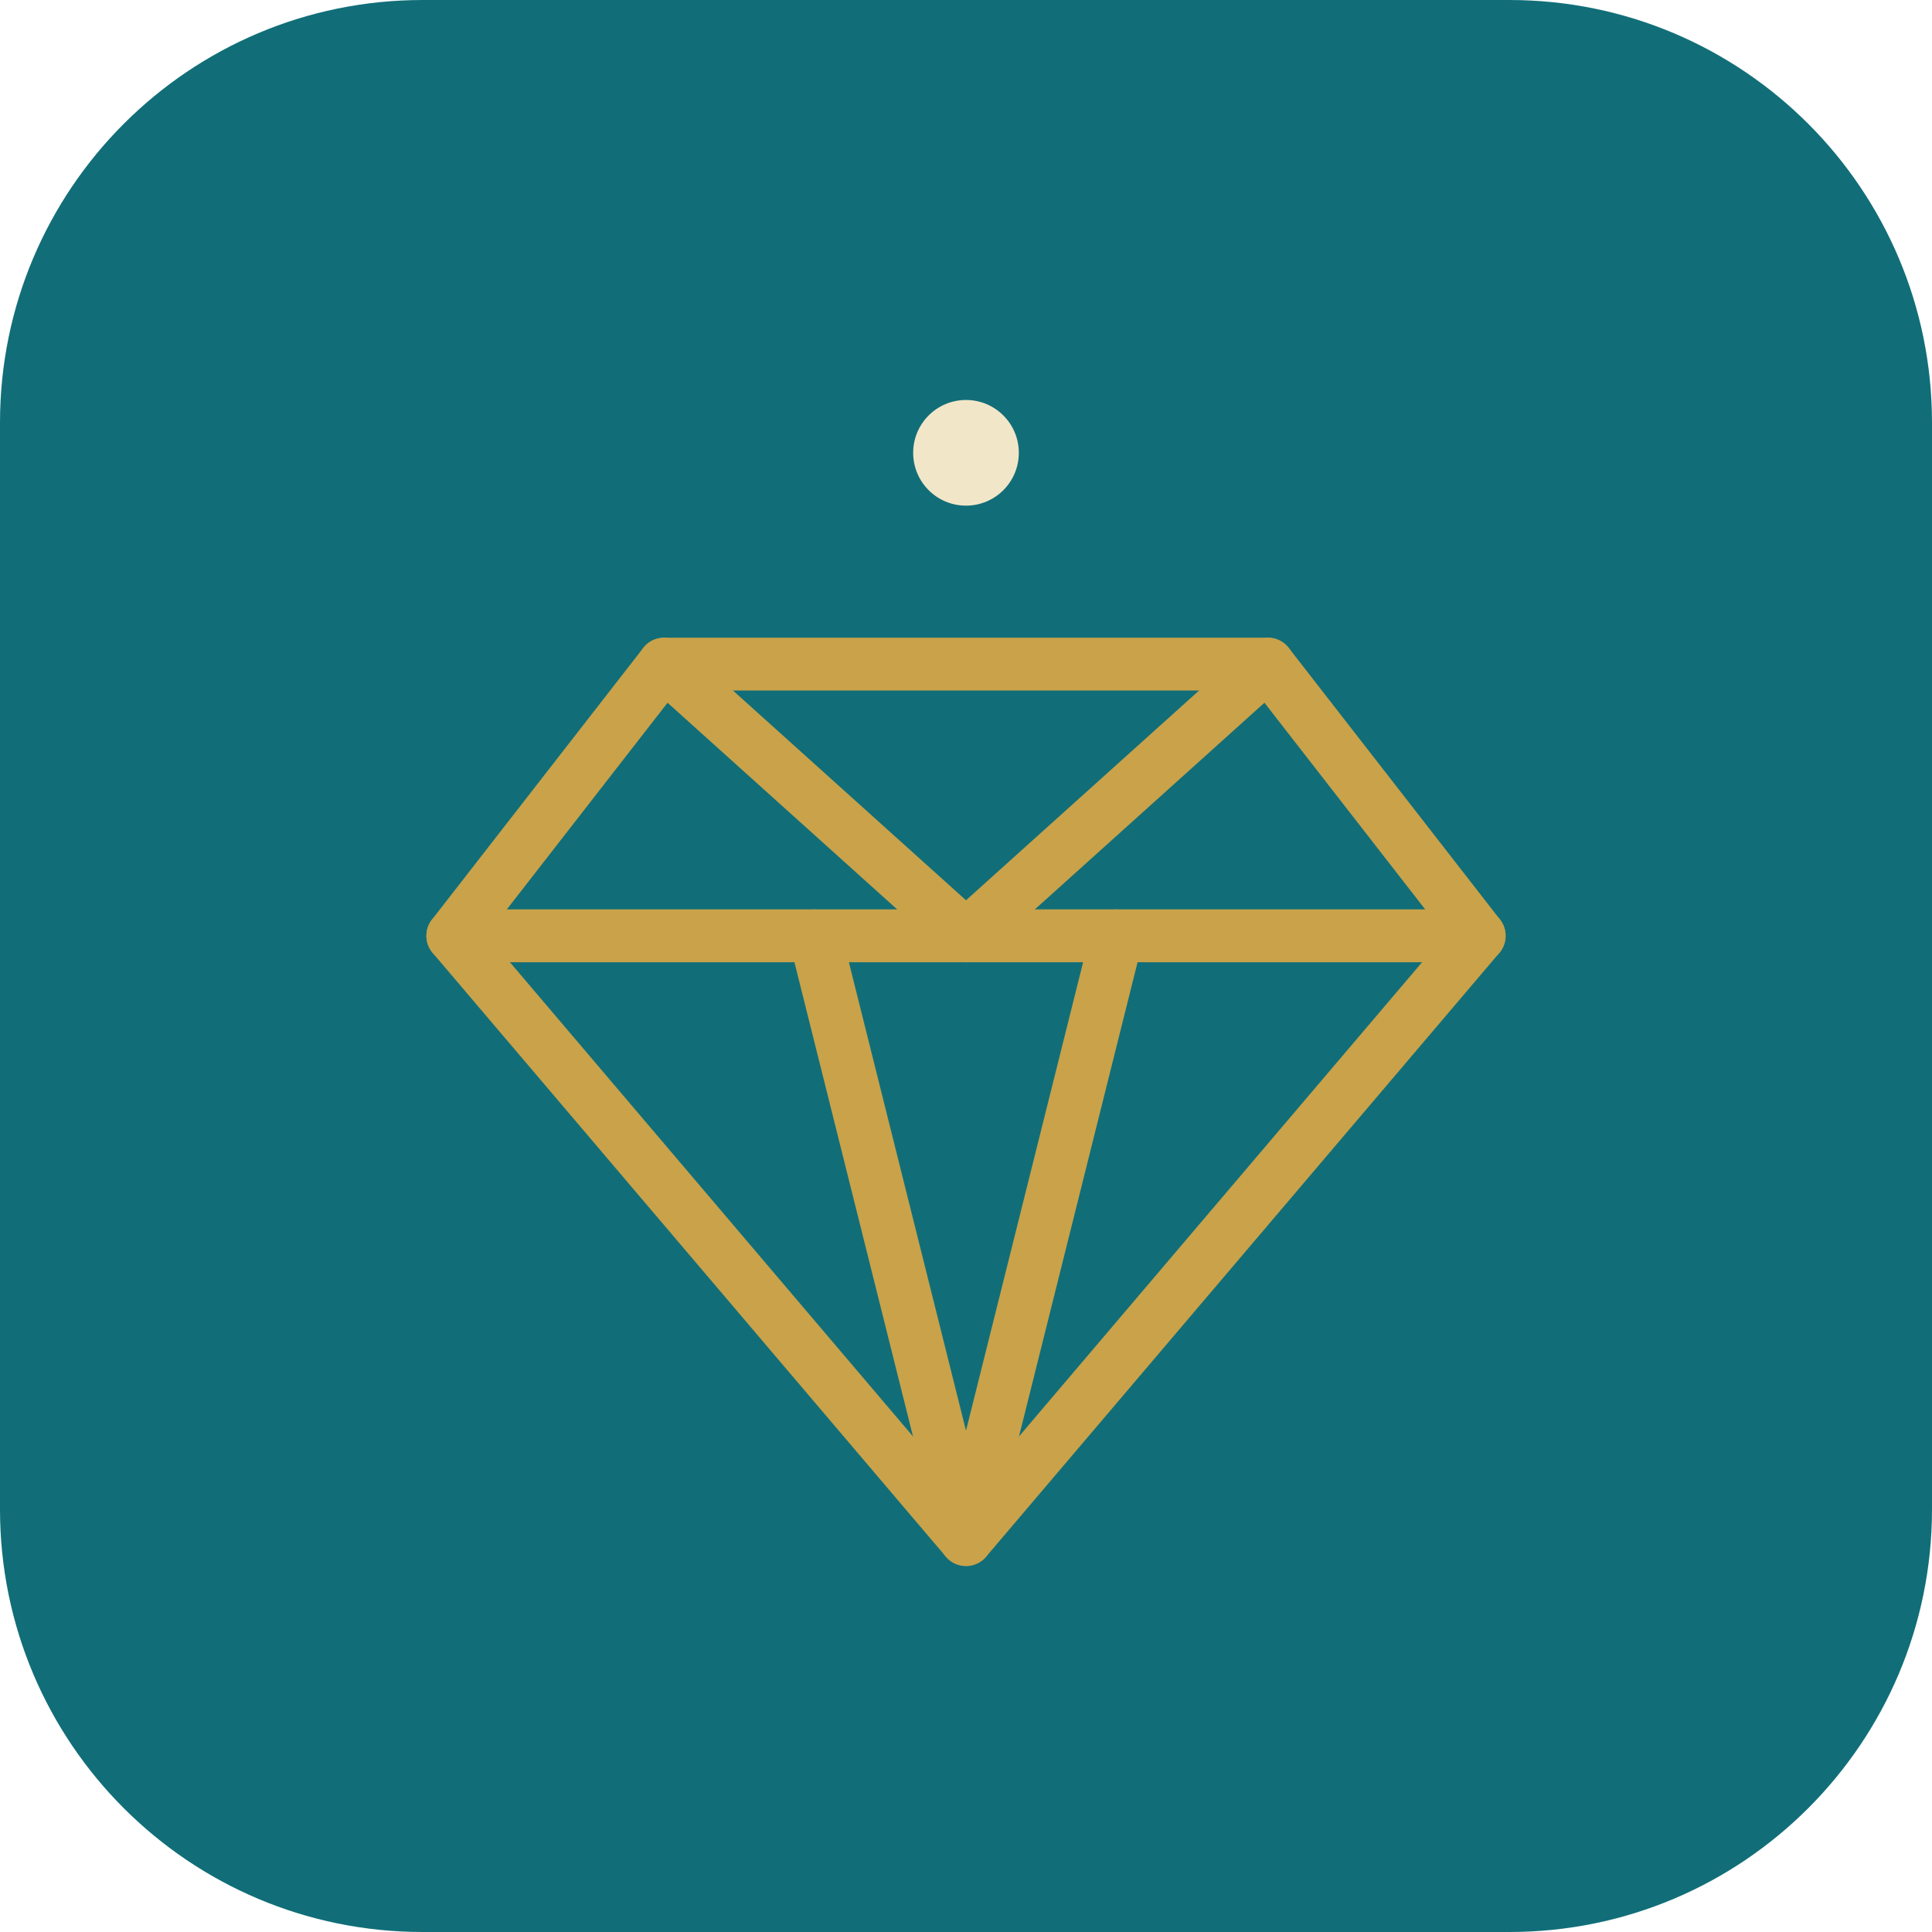
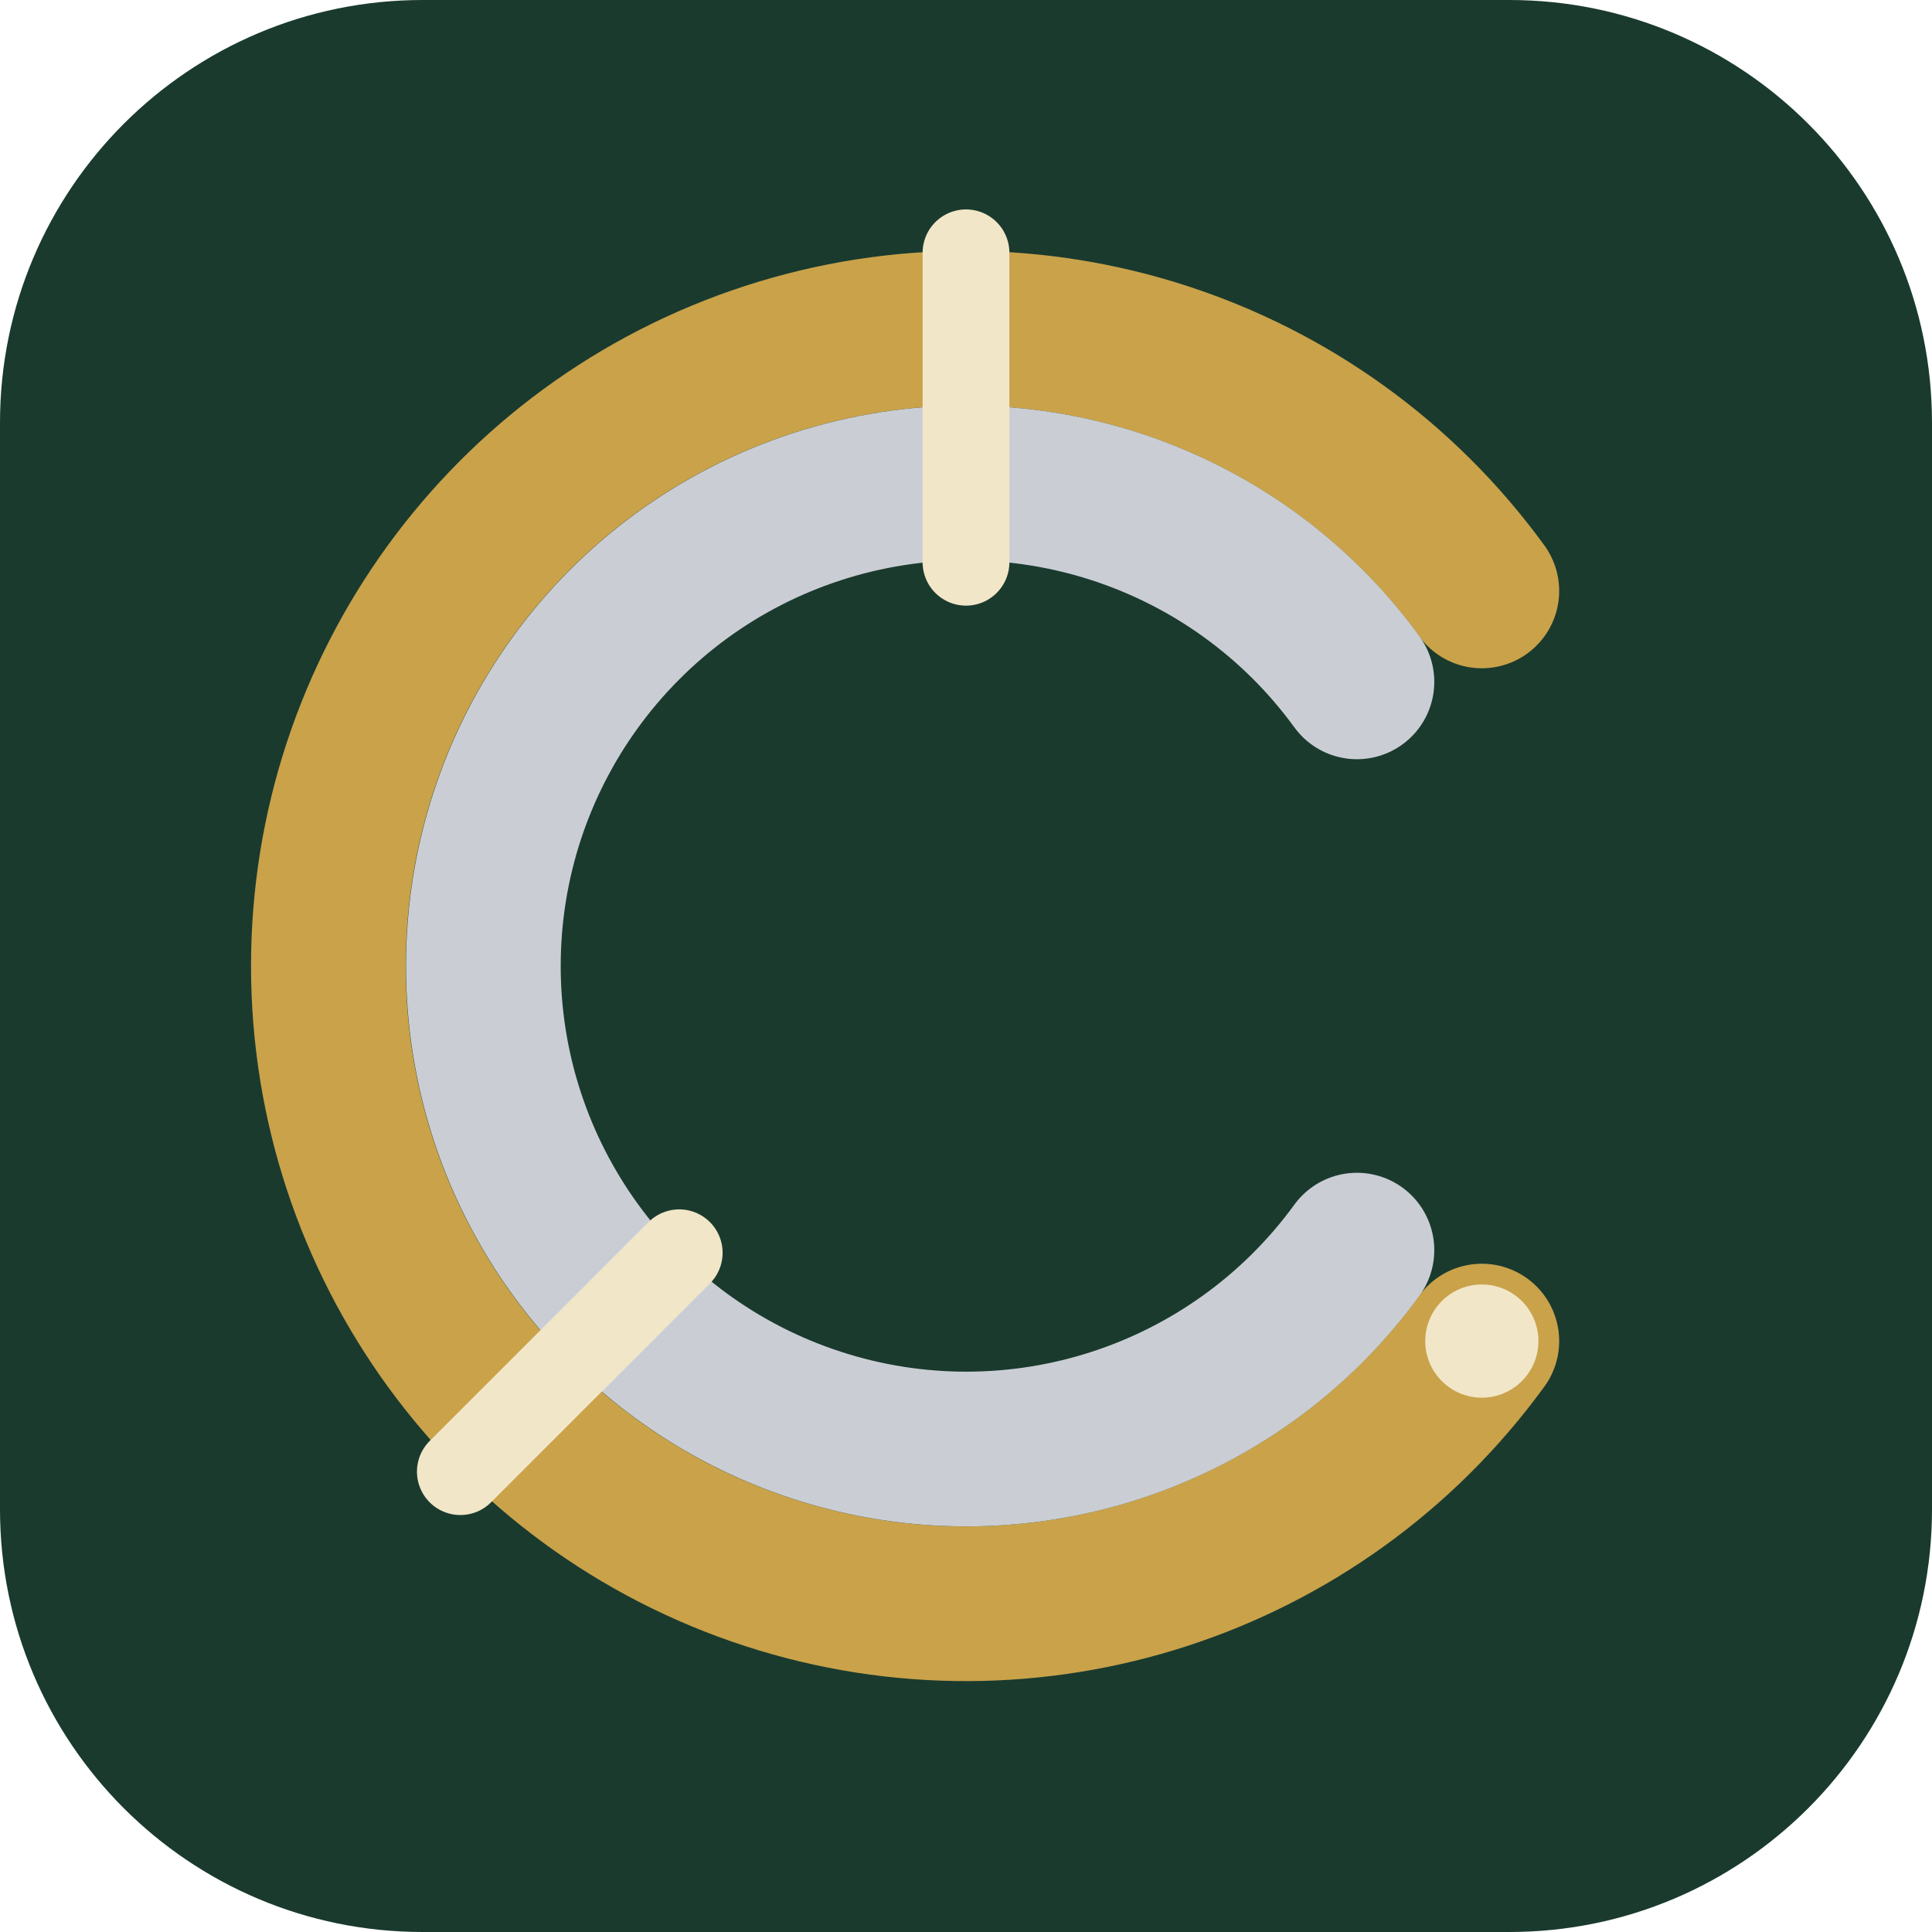
<svg xmlns="http://www.w3.org/2000/svg" width="512" height="512" viewBox="0 0 512 512">
-   <rect width="512" height="512" rx="112" fill="#116E78" />
-   <g stroke="#C9A24A" stroke-width="14" fill="none" stroke-linejoin="round" stroke-linecap="round">
-     <path d="M176 176 L336 176 L392 248 L256 408 L120 248 Z" />
-     <path d="M120 248 L392 248" />
-     <path d="M176 176 L256 248 L336 176" />
-     <path d="M216 248 L256 408 L296 248" />
+   <rect width="512" height="512" rx="112" fill="#1A3A2E" />
+   <g fill="none" stroke-linecap="round">
+     <path d="M392.7 156.6 A169 169 0 1 0 392.7 355.4" stroke="#C9A24A" stroke-width="41" />
+     <path d="M359.6 180.7 A128 128 0 1 0 359.6 331.3" stroke="#CACED4" stroke-width="41" />
+     <line x1="256" y1="67" x2="256" y2="149" stroke="#F2E6C8" stroke-width="23" />
+     <line x1="180" y1="332" x2="122" y2="390" stroke="#F2E6C8" stroke-width="23" />
  </g>
-   <circle cx="256" cy="120" r="14" fill="#F2E6C8" />
+   <circle cx="392.7" cy="355.4" r="15" fill="#F2E6C8" />
</svg>
